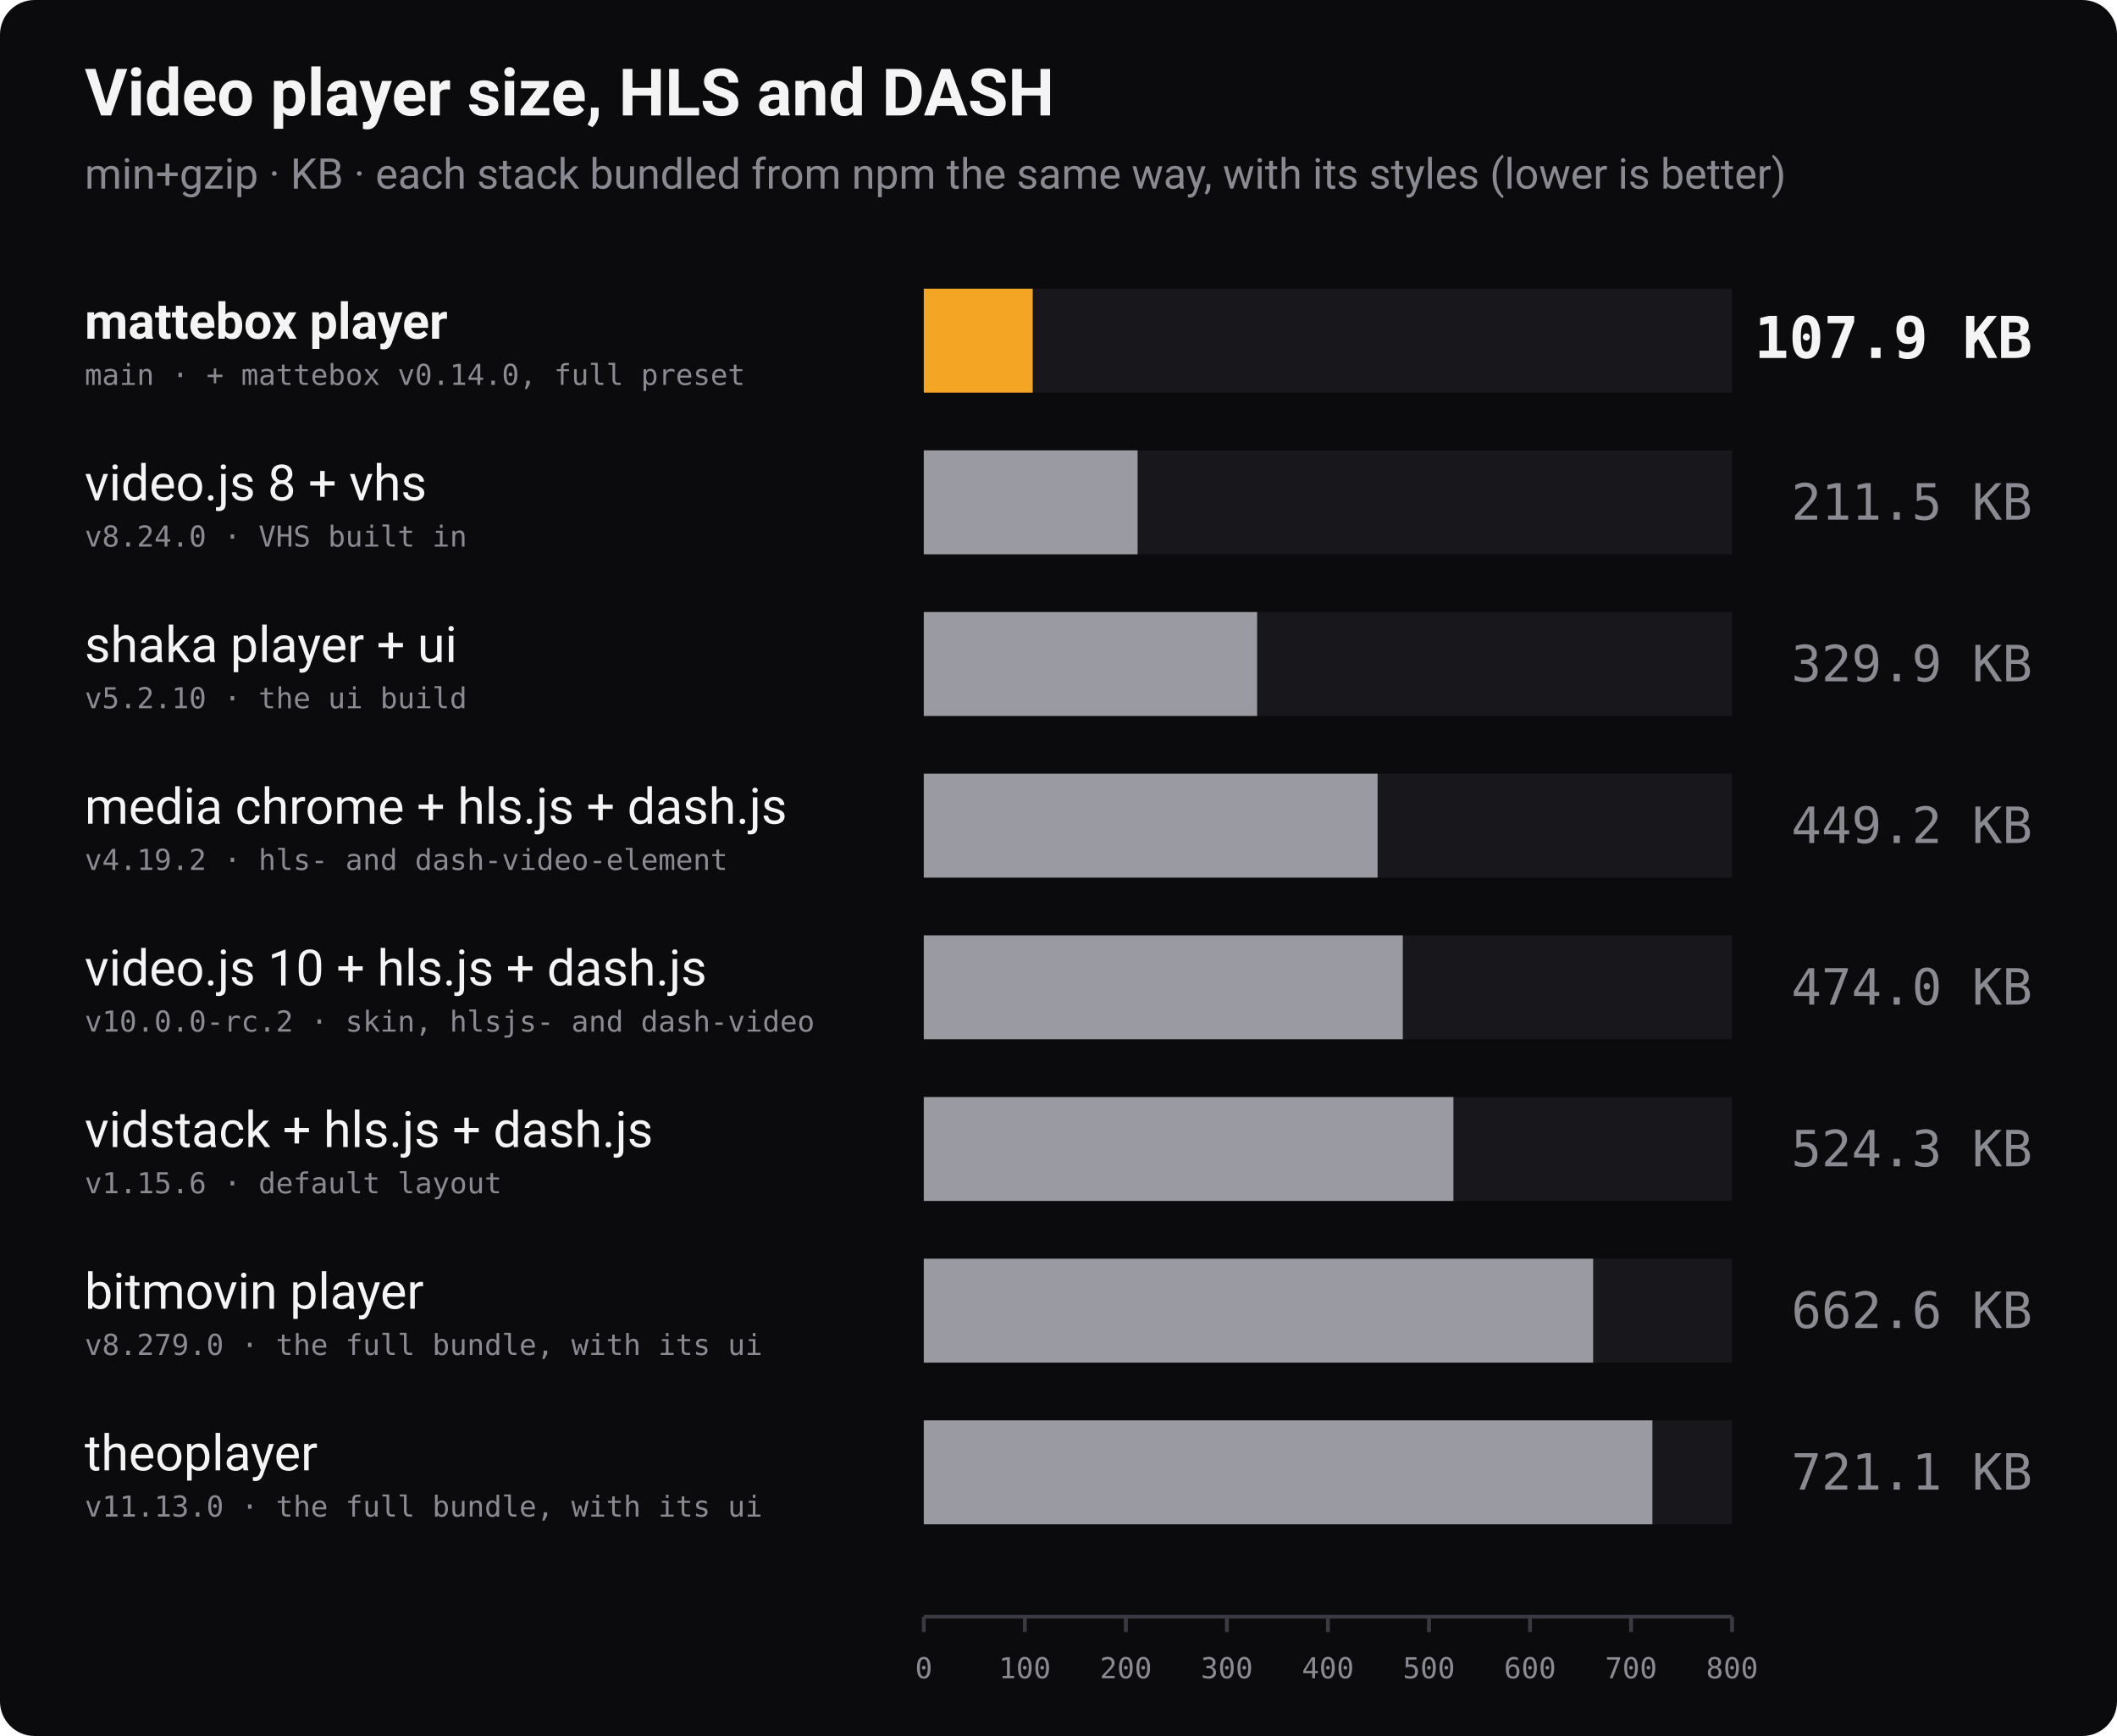
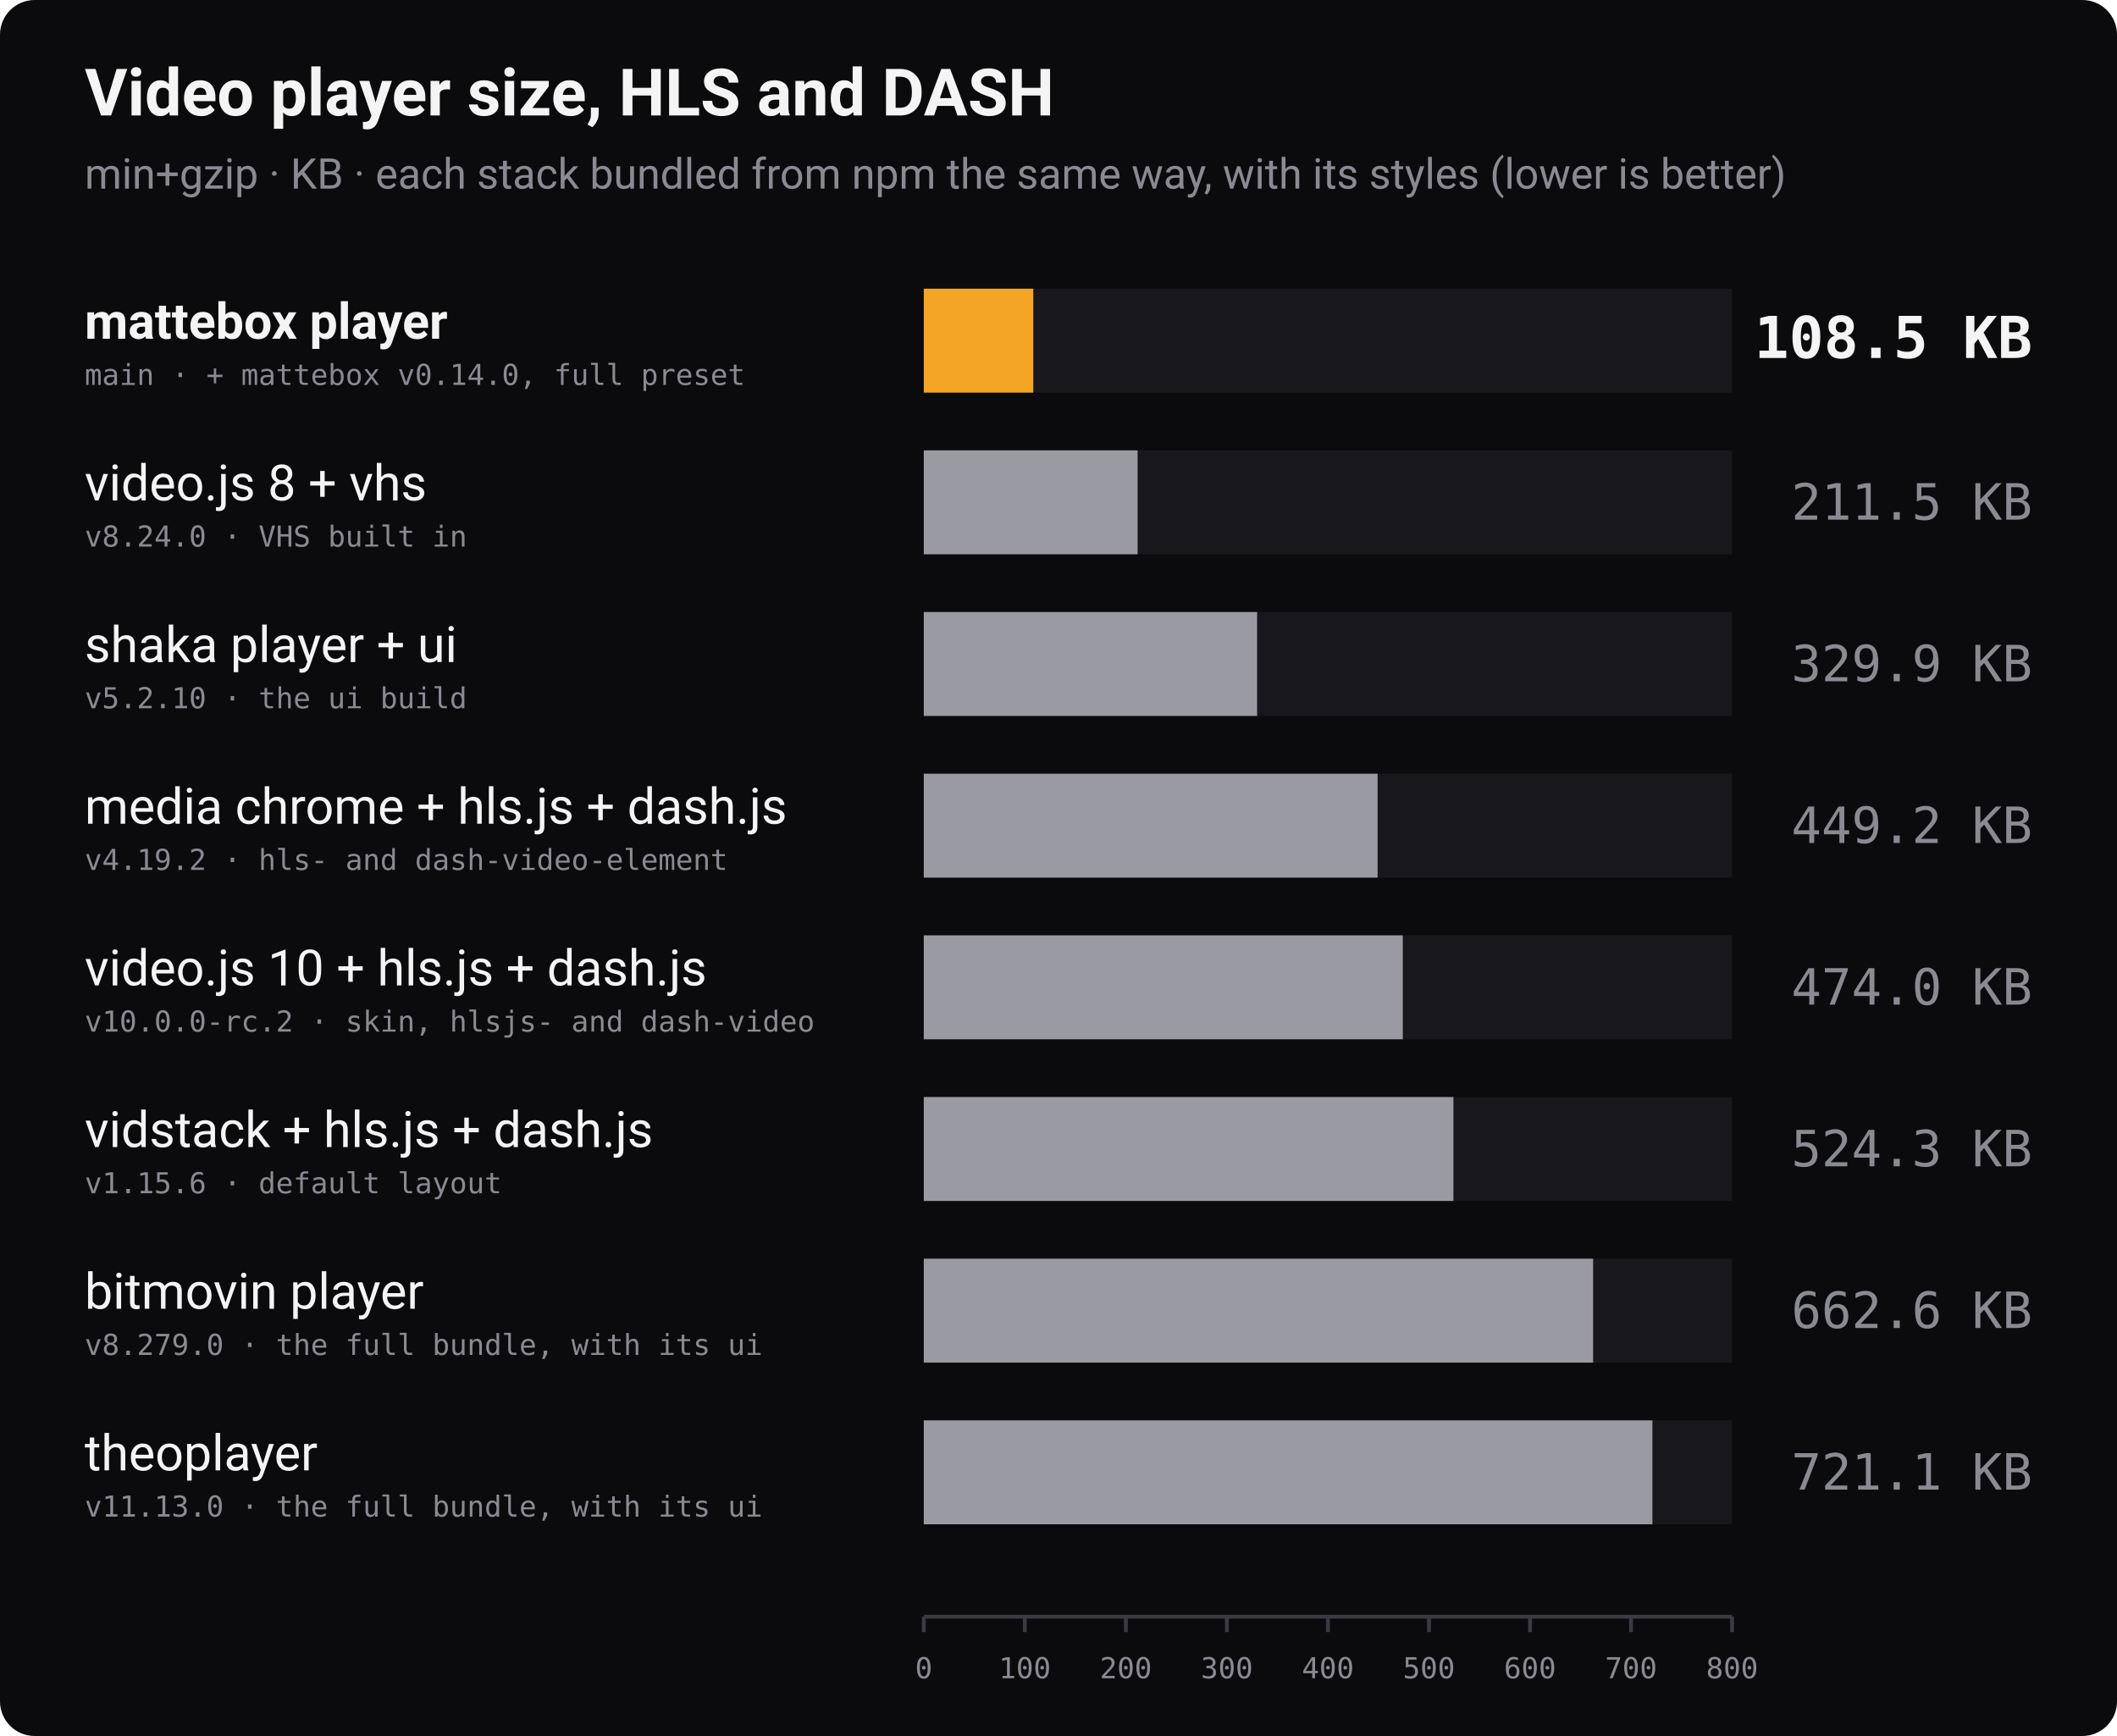
<svg xmlns="http://www.w3.org/2000/svg" width="1100" height="902" viewBox="0 0 1100 902" role="img" aria-label="Bundle size of video players with HLS and DASH playback, min+gzip, lower is better">
  <rect width="1100" height="902" rx="18" fill="#0b0b0d" />
  <text x="44" y="60" font-family="-apple-system, 'Segoe UI', Roboto, Helvetica, Arial, sans-serif" font-size="34" font-weight="700" fill="#f4f4f5">Video player size, HLS and DASH</text>
  <text x="44" y="98" font-family="-apple-system, 'Segoe UI', Roboto, Helvetica, Arial, sans-serif" font-size="22" fill="#8a8a93">min+gzip · KB · each stack bundled from npm the same way, with its styles (lower is better)</text>
  <text x="44" y="176" font-family="-apple-system, 'Segoe UI', Roboto, Helvetica, Arial, sans-serif" font-size="26" font-weight="700" fill="#f4f4f5">mattebox player</text>
  <text x="44" y="200" font-family="ui-monospace, 'SF Mono', Menlo, Consolas, monospace" font-size="15" fill="#8a8a93">main · + mattebox v0.14.0, full preset</text>
  <rect x="480" y="150" width="420" height="54" fill="#18181c" />
-   <rect x="480" y="150" width="56.6" height="54" fill="#f5a524" />
-   <text x="1056" y="186" text-anchor="end" font-family="ui-monospace, 'SF Mono', Menlo, Consolas, monospace" font-size="30" font-weight="700" fill="#f4f4f5">107.9 KB</text>
+   <rect x="480" y="150" width="56.9" height="54" fill="#f5a524" />
+   <text x="1056" y="186" text-anchor="end" font-family="ui-monospace, 'SF Mono', Menlo, Consolas, monospace" font-size="30" font-weight="700" fill="#f4f4f5">108.5 KB</text>
  <text x="44" y="260" font-family="-apple-system, 'Segoe UI', Roboto, Helvetica, Arial, sans-serif" font-size="26" font-weight="400" fill="#f4f4f5">video.js 8 + vhs</text>
  <text x="44" y="284" font-family="ui-monospace, 'SF Mono', Menlo, Consolas, monospace" font-size="15" fill="#8a8a93">v8.24.0 · VHS built in</text>
  <rect x="480" y="234" width="420" height="54" fill="#18181c" />
  <rect x="480" y="234" width="111.1" height="54" fill="#9a9aa2" />
  <text x="1056" y="270" text-anchor="end" font-family="ui-monospace, 'SF Mono', Menlo, Consolas, monospace" font-size="26" font-weight="400" fill="#8a8a93">211.5 KB</text>
  <text x="44" y="344" font-family="-apple-system, 'Segoe UI', Roboto, Helvetica, Arial, sans-serif" font-size="26" font-weight="400" fill="#f4f4f5">shaka player + ui</text>
  <text x="44" y="368" font-family="ui-monospace, 'SF Mono', Menlo, Consolas, monospace" font-size="15" fill="#8a8a93">v5.2.10 · the ui build</text>
  <rect x="480" y="318" width="420" height="54" fill="#18181c" />
  <rect x="480" y="318" width="173.2" height="54" fill="#9a9aa2" />
  <text x="1056" y="354" text-anchor="end" font-family="ui-monospace, 'SF Mono', Menlo, Consolas, monospace" font-size="26" font-weight="400" fill="#8a8a93">329.9 KB</text>
  <text x="44" y="428" font-family="-apple-system, 'Segoe UI', Roboto, Helvetica, Arial, sans-serif" font-size="26" font-weight="400" fill="#f4f4f5">media chrome + hls.js + dash.js</text>
  <text x="44" y="452" font-family="ui-monospace, 'SF Mono', Menlo, Consolas, monospace" font-size="15" fill="#8a8a93">v4.19.2 · hls- and dash-video-element</text>
  <rect x="480" y="402" width="420" height="54" fill="#18181c" />
  <rect x="480" y="402" width="235.8" height="54" fill="#9a9aa2" />
  <text x="1056" y="438" text-anchor="end" font-family="ui-monospace, 'SF Mono', Menlo, Consolas, monospace" font-size="26" font-weight="400" fill="#8a8a93">449.2 KB</text>
  <text x="44" y="512" font-family="-apple-system, 'Segoe UI', Roboto, Helvetica, Arial, sans-serif" font-size="26" font-weight="400" fill="#f4f4f5">video.js 10 + hls.js + dash.js</text>
  <text x="44" y="536" font-family="ui-monospace, 'SF Mono', Menlo, Consolas, monospace" font-size="15" fill="#8a8a93">v10.0.0-rc.2 · skin, hlsjs- and dash-video</text>
  <rect x="480" y="486" width="420" height="54" fill="#18181c" />
  <rect x="480" y="486" width="248.9" height="54" fill="#9a9aa2" />
  <text x="1056" y="522" text-anchor="end" font-family="ui-monospace, 'SF Mono', Menlo, Consolas, monospace" font-size="26" font-weight="400" fill="#8a8a93">474.0 KB</text>
  <text x="44" y="596" font-family="-apple-system, 'Segoe UI', Roboto, Helvetica, Arial, sans-serif" font-size="26" font-weight="400" fill="#f4f4f5">vidstack + hls.js + dash.js</text>
  <text x="44" y="620" font-family="ui-monospace, 'SF Mono', Menlo, Consolas, monospace" font-size="15" fill="#8a8a93">v1.15.6 · default layout</text>
  <rect x="480" y="570" width="420" height="54" fill="#18181c" />
  <rect x="480" y="570" width="275.2" height="54" fill="#9a9aa2" />
  <text x="1056" y="606" text-anchor="end" font-family="ui-monospace, 'SF Mono', Menlo, Consolas, monospace" font-size="26" font-weight="400" fill="#8a8a93">524.3 KB</text>
  <text x="44" y="680" font-family="-apple-system, 'Segoe UI', Roboto, Helvetica, Arial, sans-serif" font-size="26" font-weight="400" fill="#f4f4f5">bitmovin player</text>
  <text x="44" y="704" font-family="ui-monospace, 'SF Mono', Menlo, Consolas, monospace" font-size="15" fill="#8a8a93">v8.279.0 · the full bundle, with its ui</text>
  <rect x="480" y="654" width="420" height="54" fill="#18181c" />
  <rect x="480" y="654" width="347.8" height="54" fill="#9a9aa2" />
  <text x="1056" y="690" text-anchor="end" font-family="ui-monospace, 'SF Mono', Menlo, Consolas, monospace" font-size="26" font-weight="400" fill="#8a8a93">662.6 KB</text>
  <text x="44" y="764" font-family="-apple-system, 'Segoe UI', Roboto, Helvetica, Arial, sans-serif" font-size="26" font-weight="400" fill="#f4f4f5">theoplayer</text>
  <text x="44" y="788" font-family="ui-monospace, 'SF Mono', Menlo, Consolas, monospace" font-size="15" fill="#8a8a93">v11.13.0 · the full bundle, with its ui</text>
  <rect x="480" y="738" width="420" height="54" fill="#18181c" />
  <rect x="480" y="738" width="378.6" height="54" fill="#9a9aa2" />
  <text x="1056" y="774" text-anchor="end" font-family="ui-monospace, 'SF Mono', Menlo, Consolas, monospace" font-size="26" font-weight="400" fill="#8a8a93">721.1 KB</text>
  <line x1="480" y1="840" x2="900" y2="840" stroke="#3a3a42" stroke-width="2" />
  <line x1="480.0" y1="840" x2="480.0" y2="848" stroke="#3a3a42" stroke-width="2" />
  <text x="480.0" y="872" text-anchor="middle" font-family="ui-monospace, 'SF Mono', Menlo, Consolas, monospace" font-size="15" fill="#8a8a93">0</text>
  <line x1="532.5" y1="840" x2="532.5" y2="848" stroke="#3a3a42" stroke-width="2" />
  <text x="532.5" y="872" text-anchor="middle" font-family="ui-monospace, 'SF Mono', Menlo, Consolas, monospace" font-size="15" fill="#8a8a93">100</text>
  <line x1="585.0" y1="840" x2="585.0" y2="848" stroke="#3a3a42" stroke-width="2" />
  <text x="585.0" y="872" text-anchor="middle" font-family="ui-monospace, 'SF Mono', Menlo, Consolas, monospace" font-size="15" fill="#8a8a93">200</text>
  <line x1="637.5" y1="840" x2="637.5" y2="848" stroke="#3a3a42" stroke-width="2" />
  <text x="637.5" y="872" text-anchor="middle" font-family="ui-monospace, 'SF Mono', Menlo, Consolas, monospace" font-size="15" fill="#8a8a93">300</text>
  <line x1="690.0" y1="840" x2="690.0" y2="848" stroke="#3a3a42" stroke-width="2" />
  <text x="690.0" y="872" text-anchor="middle" font-family="ui-monospace, 'SF Mono', Menlo, Consolas, monospace" font-size="15" fill="#8a8a93">400</text>
  <line x1="742.5" y1="840" x2="742.5" y2="848" stroke="#3a3a42" stroke-width="2" />
  <text x="742.5" y="872" text-anchor="middle" font-family="ui-monospace, 'SF Mono', Menlo, Consolas, monospace" font-size="15" fill="#8a8a93">500</text>
  <line x1="795.0" y1="840" x2="795.0" y2="848" stroke="#3a3a42" stroke-width="2" />
  <text x="795.0" y="872" text-anchor="middle" font-family="ui-monospace, 'SF Mono', Menlo, Consolas, monospace" font-size="15" fill="#8a8a93">600</text>
  <line x1="847.5" y1="840" x2="847.5" y2="848" stroke="#3a3a42" stroke-width="2" />
  <text x="847.5" y="872" text-anchor="middle" font-family="ui-monospace, 'SF Mono', Menlo, Consolas, monospace" font-size="15" fill="#8a8a93">700</text>
  <line x1="900.0" y1="840" x2="900.0" y2="848" stroke="#3a3a42" stroke-width="2" />
  <text x="900.0" y="872" text-anchor="middle" font-family="ui-monospace, 'SF Mono', Menlo, Consolas, monospace" font-size="15" fill="#8a8a93">800</text>
</svg>
